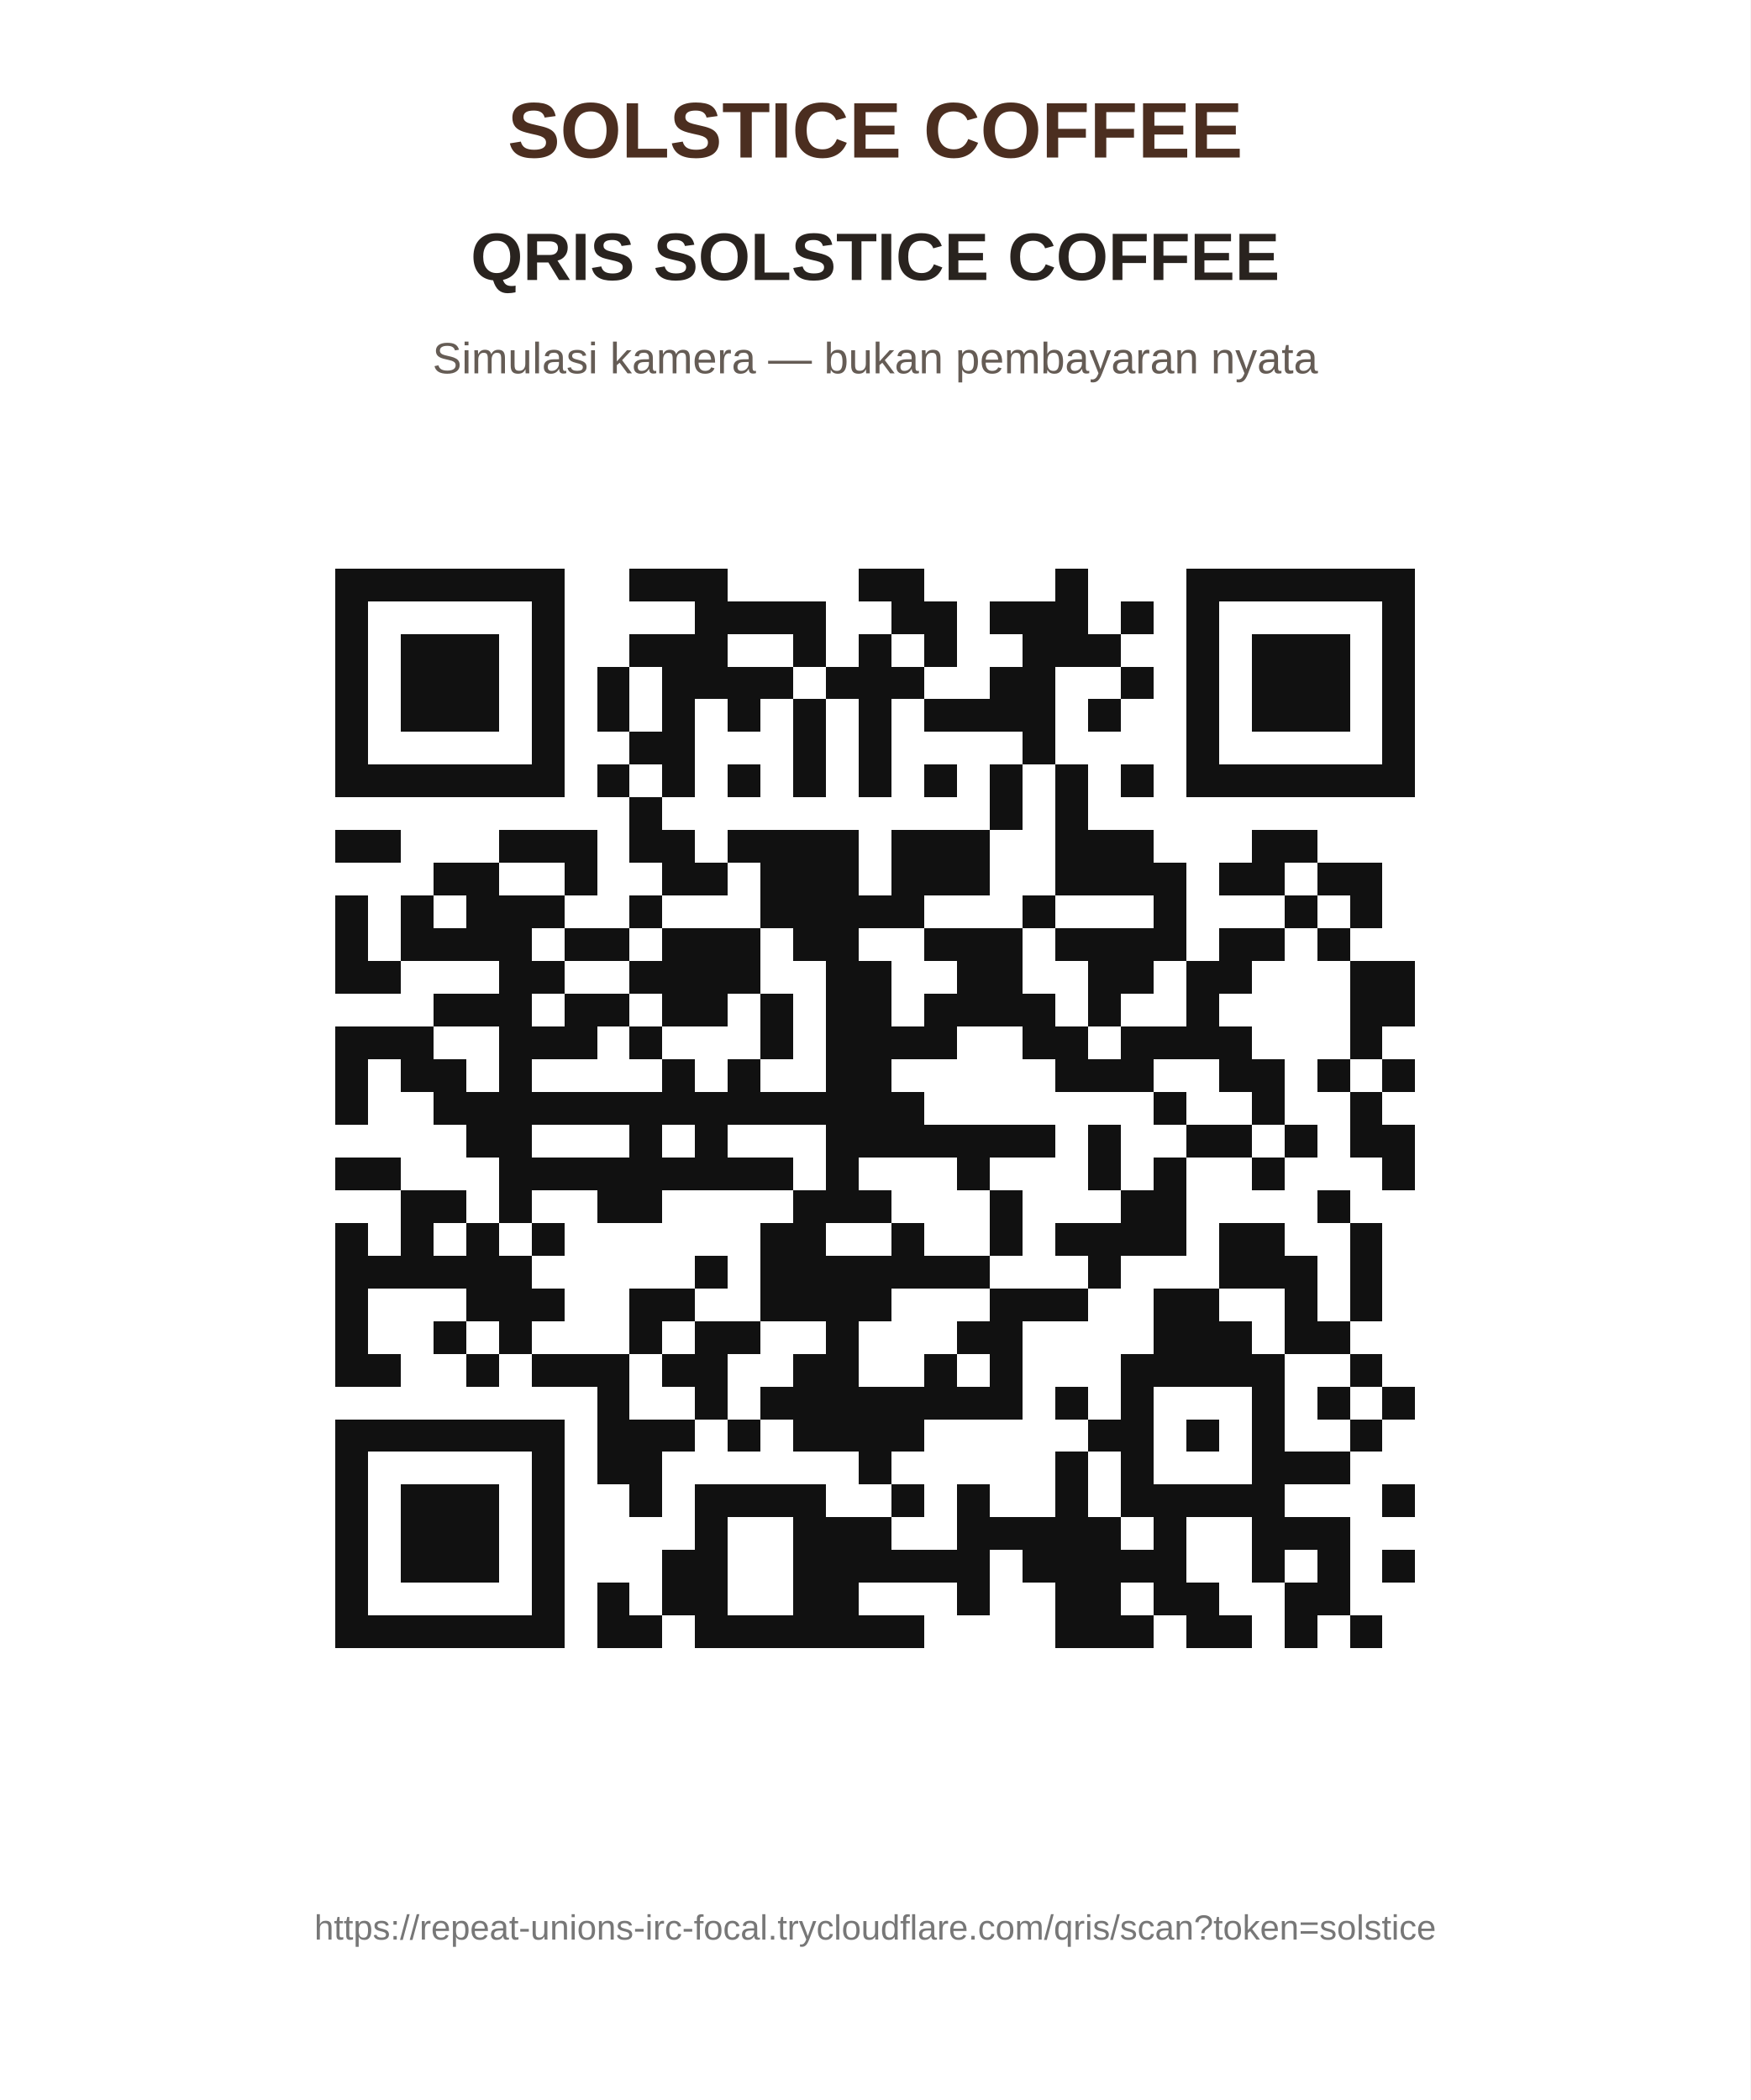
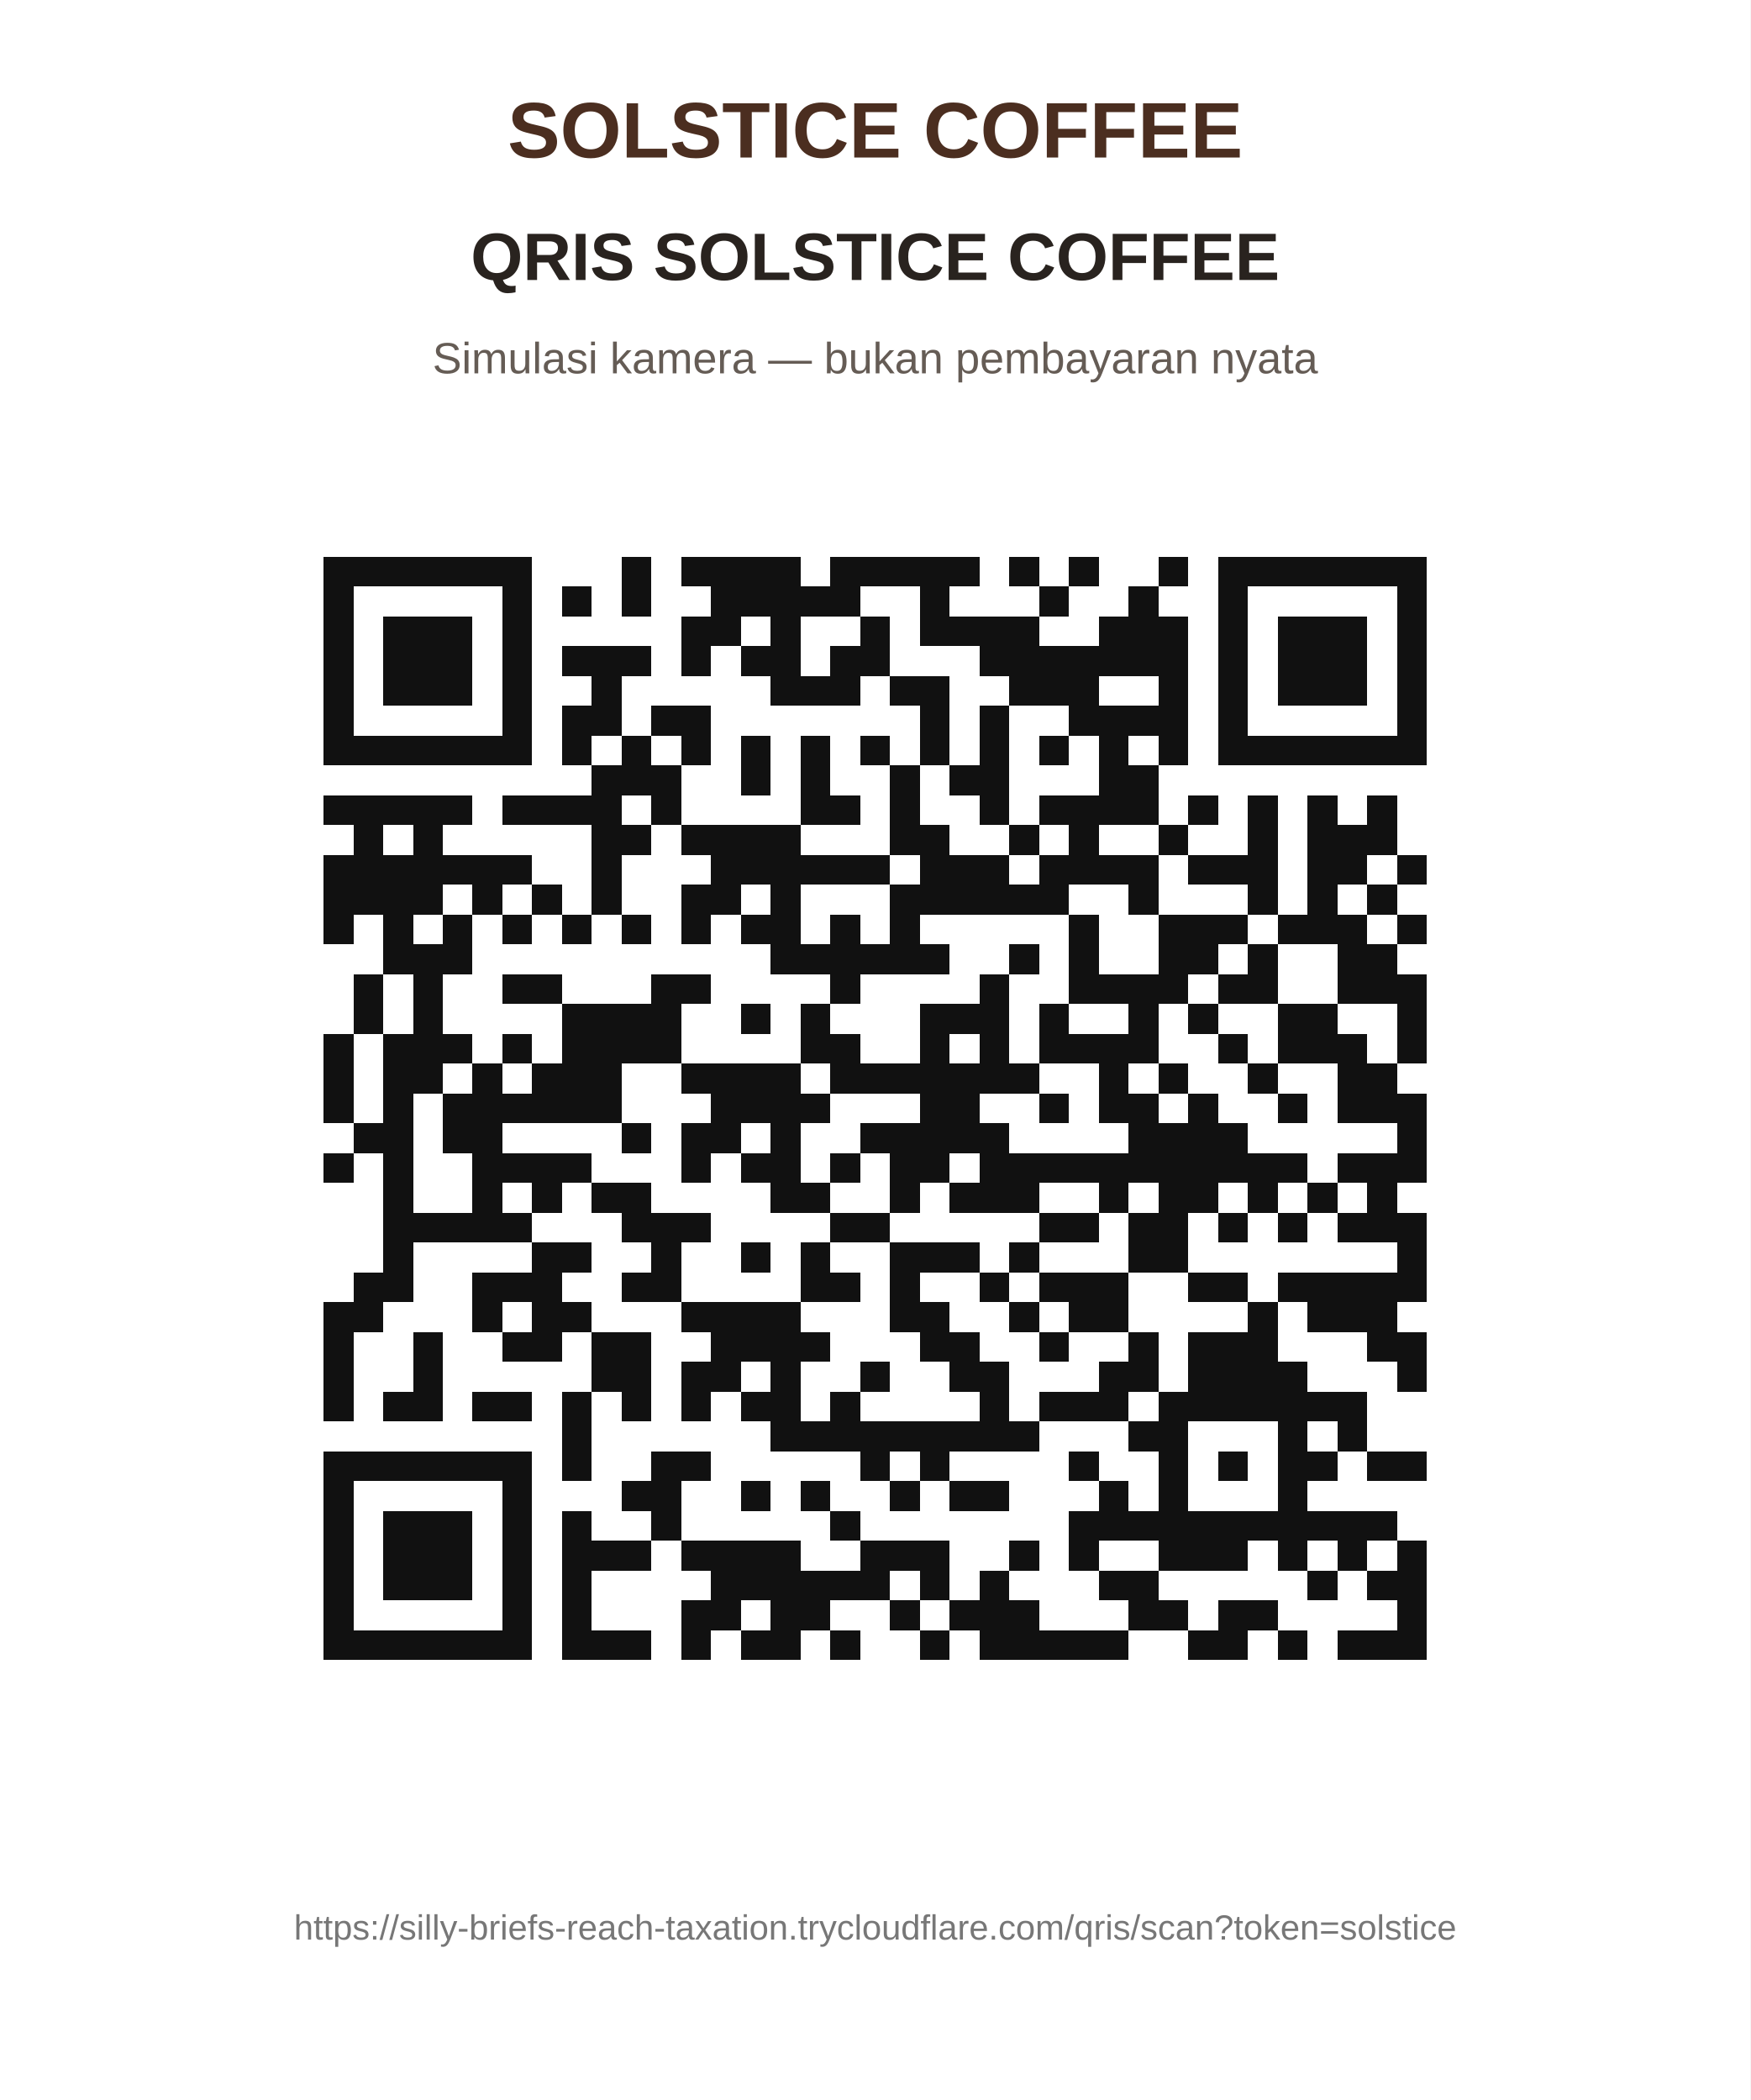
<svg xmlns="http://www.w3.org/2000/svg" width="600" height="720" viewBox="0 0 600 720" role="img" aria-label="QRIS SOLSTICE COFFEE">
  <rect width="600" height="720" fill="#fff" />
  <text x="300" y="54" text-anchor="middle" font-family="Arial,sans-serif" font-size="27" font-weight="700" fill="#4b2e20">SOLSTICE COFFEE</text>
  <text x="300" y="96" text-anchor="middle" font-family="Arial,sans-serif" font-size="23" font-weight="700" fill="#29231f">QRIS SOLSTICE COFFEE</text>
  <text x="300" y="128" text-anchor="middle" font-family="Arial,sans-serif" font-size="15" fill="#655c55">Simulasi kamera — bukan pembayaran nyata</text>
-   <g transform="translate(70 150) scale(11.21951)" shape-rendering="crispEdges">
-     <rect width="41" height="41" fill="#fff" />
-     <path d="M4 4h1v1h-1zM5 4h1v1h-1zM6 4h1v1h-1zM7 4h1v1h-1zM8 4h1v1h-1zM9 4h1v1h-1zM10 4h1v1h-1zM13 4h1v1h-1zM14 4h1v1h-1zM15 4h1v1h-1zM20 4h1v1h-1zM21 4h1v1h-1zM26 4h1v1h-1zM30 4h1v1h-1zM31 4h1v1h-1zM32 4h1v1h-1zM33 4h1v1h-1zM34 4h1v1h-1zM35 4h1v1h-1zM36 4h1v1h-1zM4 5h1v1h-1zM10 5h1v1h-1zM15 5h1v1h-1zM16 5h1v1h-1zM17 5h1v1h-1zM18 5h1v1h-1zM21 5h1v1h-1zM22 5h1v1h-1zM24 5h1v1h-1zM25 5h1v1h-1zM26 5h1v1h-1zM28 5h1v1h-1zM30 5h1v1h-1zM36 5h1v1h-1zM4 6h1v1h-1zM6 6h1v1h-1zM7 6h1v1h-1zM8 6h1v1h-1zM10 6h1v1h-1zM13 6h1v1h-1zM14 6h1v1h-1zM15 6h1v1h-1zM18 6h1v1h-1zM20 6h1v1h-1zM22 6h1v1h-1zM25 6h1v1h-1zM26 6h1v1h-1zM27 6h1v1h-1zM30 6h1v1h-1zM32 6h1v1h-1zM33 6h1v1h-1zM34 6h1v1h-1zM36 6h1v1h-1zM4 7h1v1h-1zM6 7h1v1h-1zM7 7h1v1h-1zM8 7h1v1h-1zM10 7h1v1h-1zM12 7h1v1h-1zM14 7h1v1h-1zM15 7h1v1h-1zM16 7h1v1h-1zM17 7h1v1h-1zM19 7h1v1h-1zM20 7h1v1h-1zM21 7h1v1h-1zM24 7h1v1h-1zM25 7h1v1h-1zM28 7h1v1h-1zM30 7h1v1h-1zM32 7h1v1h-1zM33 7h1v1h-1zM34 7h1v1h-1zM36 7h1v1h-1zM4 8h1v1h-1zM6 8h1v1h-1zM7 8h1v1h-1zM8 8h1v1h-1zM10 8h1v1h-1zM12 8h1v1h-1zM14 8h1v1h-1zM16 8h1v1h-1zM18 8h1v1h-1zM20 8h1v1h-1zM22 8h1v1h-1zM23 8h1v1h-1zM24 8h1v1h-1zM25 8h1v1h-1zM27 8h1v1h-1zM30 8h1v1h-1zM32 8h1v1h-1zM33 8h1v1h-1zM34 8h1v1h-1zM36 8h1v1h-1zM4 9h1v1h-1zM10 9h1v1h-1zM13 9h1v1h-1zM14 9h1v1h-1zM18 9h1v1h-1zM20 9h1v1h-1zM25 9h1v1h-1zM30 9h1v1h-1zM36 9h1v1h-1zM4 10h1v1h-1zM5 10h1v1h-1zM6 10h1v1h-1zM7 10h1v1h-1zM8 10h1v1h-1zM9 10h1v1h-1zM10 10h1v1h-1zM12 10h1v1h-1zM14 10h1v1h-1zM16 10h1v1h-1zM18 10h1v1h-1zM20 10h1v1h-1zM22 10h1v1h-1zM24 10h1v1h-1zM26 10h1v1h-1zM28 10h1v1h-1zM30 10h1v1h-1zM31 10h1v1h-1zM32 10h1v1h-1zM33 10h1v1h-1zM34 10h1v1h-1zM35 10h1v1h-1zM36 10h1v1h-1zM13 11h1v1h-1zM24 11h1v1h-1zM26 11h1v1h-1zM4 12h1v1h-1zM5 12h1v1h-1zM9 12h1v1h-1zM10 12h1v1h-1zM11 12h1v1h-1zM13 12h1v1h-1zM14 12h1v1h-1zM16 12h1v1h-1zM17 12h1v1h-1zM18 12h1v1h-1zM19 12h1v1h-1zM21 12h1v1h-1zM22 12h1v1h-1zM23 12h1v1h-1zM26 12h1v1h-1zM27 12h1v1h-1zM28 12h1v1h-1zM32 12h1v1h-1zM33 12h1v1h-1zM7 13h1v1h-1zM8 13h1v1h-1zM11 13h1v1h-1zM14 13h1v1h-1zM15 13h1v1h-1zM17 13h1v1h-1zM18 13h1v1h-1zM19 13h1v1h-1zM21 13h1v1h-1zM22 13h1v1h-1zM23 13h1v1h-1zM26 13h1v1h-1zM27 13h1v1h-1zM28 13h1v1h-1zM29 13h1v1h-1zM31 13h1v1h-1zM32 13h1v1h-1zM34 13h1v1h-1zM35 13h1v1h-1zM4 14h1v1h-1zM6 14h1v1h-1zM8 14h1v1h-1zM9 14h1v1h-1zM10 14h1v1h-1zM13 14h1v1h-1zM17 14h1v1h-1zM18 14h1v1h-1zM19 14h1v1h-1zM20 14h1v1h-1zM21 14h1v1h-1zM25 14h1v1h-1zM29 14h1v1h-1zM33 14h1v1h-1zM35 14h1v1h-1zM4 15h1v1h-1zM6 15h1v1h-1zM7 15h1v1h-1zM8 15h1v1h-1zM9 15h1v1h-1zM11 15h1v1h-1zM12 15h1v1h-1zM14 15h1v1h-1zM15 15h1v1h-1zM16 15h1v1h-1zM18 15h1v1h-1zM19 15h1v1h-1zM22 15h1v1h-1zM23 15h1v1h-1zM24 15h1v1h-1zM26 15h1v1h-1zM27 15h1v1h-1zM28 15h1v1h-1zM29 15h1v1h-1zM31 15h1v1h-1zM32 15h1v1h-1zM34 15h1v1h-1zM4 16h1v1h-1zM5 16h1v1h-1zM9 16h1v1h-1zM10 16h1v1h-1zM13 16h1v1h-1zM14 16h1v1h-1zM15 16h1v1h-1zM16 16h1v1h-1zM19 16h1v1h-1zM20 16h1v1h-1zM23 16h1v1h-1zM24 16h1v1h-1zM27 16h1v1h-1zM28 16h1v1h-1zM30 16h1v1h-1zM31 16h1v1h-1zM35 16h1v1h-1zM36 16h1v1h-1zM7 17h1v1h-1zM8 17h1v1h-1zM9 17h1v1h-1zM11 17h1v1h-1zM12 17h1v1h-1zM14 17h1v1h-1zM15 17h1v1h-1zM17 17h1v1h-1zM19 17h1v1h-1zM20 17h1v1h-1zM22 17h1v1h-1zM23 17h1v1h-1zM24 17h1v1h-1zM25 17h1v1h-1zM27 17h1v1h-1zM30 17h1v1h-1zM35 17h1v1h-1zM36 17h1v1h-1zM4 18h1v1h-1zM5 18h1v1h-1zM6 18h1v1h-1zM9 18h1v1h-1zM10 18h1v1h-1zM11 18h1v1h-1zM13 18h1v1h-1zM17 18h1v1h-1zM19 18h1v1h-1zM20 18h1v1h-1zM21 18h1v1h-1zM22 18h1v1h-1zM25 18h1v1h-1zM26 18h1v1h-1zM28 18h1v1h-1zM29 18h1v1h-1zM30 18h1v1h-1zM31 18h1v1h-1zM35 18h1v1h-1zM4 19h1v1h-1zM6 19h1v1h-1zM7 19h1v1h-1zM9 19h1v1h-1zM14 19h1v1h-1zM16 19h1v1h-1zM19 19h1v1h-1zM20 19h1v1h-1zM26 19h1v1h-1zM27 19h1v1h-1zM28 19h1v1h-1zM31 19h1v1h-1zM32 19h1v1h-1zM34 19h1v1h-1zM36 19h1v1h-1zM4 20h1v1h-1zM7 20h1v1h-1zM8 20h1v1h-1zM9 20h1v1h-1zM10 20h1v1h-1zM11 20h1v1h-1zM12 20h1v1h-1zM13 20h1v1h-1zM14 20h1v1h-1zM15 20h1v1h-1zM16 20h1v1h-1zM17 20h1v1h-1zM18 20h1v1h-1zM19 20h1v1h-1zM20 20h1v1h-1zM21 20h1v1h-1zM29 20h1v1h-1zM32 20h1v1h-1zM35 20h1v1h-1zM8 21h1v1h-1zM9 21h1v1h-1zM13 21h1v1h-1zM15 21h1v1h-1zM19 21h1v1h-1zM20 21h1v1h-1zM21 21h1v1h-1zM22 21h1v1h-1zM23 21h1v1h-1zM24 21h1v1h-1zM25 21h1v1h-1zM27 21h1v1h-1zM30 21h1v1h-1zM31 21h1v1h-1zM33 21h1v1h-1zM35 21h1v1h-1zM36 21h1v1h-1zM4 22h1v1h-1zM5 22h1v1h-1zM9 22h1v1h-1zM10 22h1v1h-1zM11 22h1v1h-1zM12 22h1v1h-1zM13 22h1v1h-1zM14 22h1v1h-1zM15 22h1v1h-1zM16 22h1v1h-1zM17 22h1v1h-1zM19 22h1v1h-1zM23 22h1v1h-1zM27 22h1v1h-1zM29 22h1v1h-1zM32 22h1v1h-1zM36 22h1v1h-1zM6 23h1v1h-1zM7 23h1v1h-1zM9 23h1v1h-1zM12 23h1v1h-1zM13 23h1v1h-1zM18 23h1v1h-1zM19 23h1v1h-1zM20 23h1v1h-1zM24 23h1v1h-1zM28 23h1v1h-1zM29 23h1v1h-1zM34 23h1v1h-1zM4 24h1v1h-1zM6 24h1v1h-1zM8 24h1v1h-1zM10 24h1v1h-1zM17 24h1v1h-1zM18 24h1v1h-1zM21 24h1v1h-1zM24 24h1v1h-1zM26 24h1v1h-1zM27 24h1v1h-1zM28 24h1v1h-1zM29 24h1v1h-1zM31 24h1v1h-1zM32 24h1v1h-1zM35 24h1v1h-1zM4 25h1v1h-1zM5 25h1v1h-1zM6 25h1v1h-1zM7 25h1v1h-1zM8 25h1v1h-1zM9 25h1v1h-1zM15 25h1v1h-1zM17 25h1v1h-1zM18 25h1v1h-1zM19 25h1v1h-1zM20 25h1v1h-1zM21 25h1v1h-1zM22 25h1v1h-1zM23 25h1v1h-1zM27 25h1v1h-1zM31 25h1v1h-1zM32 25h1v1h-1zM33 25h1v1h-1zM35 25h1v1h-1zM4 26h1v1h-1zM8 26h1v1h-1zM9 26h1v1h-1zM10 26h1v1h-1zM13 26h1v1h-1zM14 26h1v1h-1zM17 26h1v1h-1zM18 26h1v1h-1zM19 26h1v1h-1zM20 26h1v1h-1zM24 26h1v1h-1zM25 26h1v1h-1zM26 26h1v1h-1zM29 26h1v1h-1zM30 26h1v1h-1zM33 26h1v1h-1zM35 26h1v1h-1zM4 27h1v1h-1zM7 27h1v1h-1zM9 27h1v1h-1zM13 27h1v1h-1zM15 27h1v1h-1zM16 27h1v1h-1zM19 27h1v1h-1zM23 27h1v1h-1zM24 27h1v1h-1zM29 27h1v1h-1zM30 27h1v1h-1zM31 27h1v1h-1zM33 27h1v1h-1zM34 27h1v1h-1zM4 28h1v1h-1zM5 28h1v1h-1zM8 28h1v1h-1zM10 28h1v1h-1zM11 28h1v1h-1zM12 28h1v1h-1zM14 28h1v1h-1zM15 28h1v1h-1zM18 28h1v1h-1zM19 28h1v1h-1zM22 28h1v1h-1zM24 28h1v1h-1zM28 28h1v1h-1zM29 28h1v1h-1zM30 28h1v1h-1zM31 28h1v1h-1zM32 28h1v1h-1zM35 28h1v1h-1zM12 29h1v1h-1zM15 29h1v1h-1zM17 29h1v1h-1zM18 29h1v1h-1zM19 29h1v1h-1zM20 29h1v1h-1zM21 29h1v1h-1zM22 29h1v1h-1zM23 29h1v1h-1zM24 29h1v1h-1zM26 29h1v1h-1zM28 29h1v1h-1zM32 29h1v1h-1zM34 29h1v1h-1zM36 29h1v1h-1zM4 30h1v1h-1zM5 30h1v1h-1zM6 30h1v1h-1zM7 30h1v1h-1zM8 30h1v1h-1zM9 30h1v1h-1zM10 30h1v1h-1zM12 30h1v1h-1zM13 30h1v1h-1zM14 30h1v1h-1zM16 30h1v1h-1zM18 30h1v1h-1zM19 30h1v1h-1zM20 30h1v1h-1zM21 30h1v1h-1zM27 30h1v1h-1zM28 30h1v1h-1zM30 30h1v1h-1zM32 30h1v1h-1zM35 30h1v1h-1zM4 31h1v1h-1zM10 31h1v1h-1zM12 31h1v1h-1zM13 31h1v1h-1zM20 31h1v1h-1zM26 31h1v1h-1zM28 31h1v1h-1zM32 31h1v1h-1zM33 31h1v1h-1zM34 31h1v1h-1zM4 32h1v1h-1zM6 32h1v1h-1zM7 32h1v1h-1zM8 32h1v1h-1zM10 32h1v1h-1zM13 32h1v1h-1zM15 32h1v1h-1zM16 32h1v1h-1zM17 32h1v1h-1zM18 32h1v1h-1zM21 32h1v1h-1zM23 32h1v1h-1zM26 32h1v1h-1zM28 32h1v1h-1zM29 32h1v1h-1zM30 32h1v1h-1zM31 32h1v1h-1zM32 32h1v1h-1zM36 32h1v1h-1zM4 33h1v1h-1zM6 33h1v1h-1zM7 33h1v1h-1zM8 33h1v1h-1zM10 33h1v1h-1zM15 33h1v1h-1zM18 33h1v1h-1zM19 33h1v1h-1zM20 33h1v1h-1zM23 33h1v1h-1zM24 33h1v1h-1zM25 33h1v1h-1zM26 33h1v1h-1zM27 33h1v1h-1zM29 33h1v1h-1zM32 33h1v1h-1zM33 33h1v1h-1zM34 33h1v1h-1zM4 34h1v1h-1zM6 34h1v1h-1zM7 34h1v1h-1zM8 34h1v1h-1zM10 34h1v1h-1zM14 34h1v1h-1zM15 34h1v1h-1zM18 34h1v1h-1zM19 34h1v1h-1zM20 34h1v1h-1zM21 34h1v1h-1zM22 34h1v1h-1zM23 34h1v1h-1zM25 34h1v1h-1zM26 34h1v1h-1zM27 34h1v1h-1zM28 34h1v1h-1zM29 34h1v1h-1zM32 34h1v1h-1zM34 34h1v1h-1zM36 34h1v1h-1zM4 35h1v1h-1zM10 35h1v1h-1zM12 35h1v1h-1zM14 35h1v1h-1zM15 35h1v1h-1zM18 35h1v1h-1zM19 35h1v1h-1zM23 35h1v1h-1zM26 35h1v1h-1zM27 35h1v1h-1zM29 35h1v1h-1zM30 35h1v1h-1zM33 35h1v1h-1zM34 35h1v1h-1zM4 36h1v1h-1zM5 36h1v1h-1zM6 36h1v1h-1zM7 36h1v1h-1zM8 36h1v1h-1zM9 36h1v1h-1zM10 36h1v1h-1zM12 36h1v1h-1zM13 36h1v1h-1zM15 36h1v1h-1zM16 36h1v1h-1zM17 36h1v1h-1zM18 36h1v1h-1zM19 36h1v1h-1zM20 36h1v1h-1zM21 36h1v1h-1zM26 36h1v1h-1zM27 36h1v1h-1zM28 36h1v1h-1zM30 36h1v1h-1zM31 36h1v1h-1zM33 36h1v1h-1zM35 36h1v1h-1z" fill="#111" />
+   <g transform="translate(70 150) scale(10.22222)" shape-rendering="crispEdges">
+     <rect width="45" height="45" fill="#fff" />
+     <path d="M4 4h1v1h-1zM5 4h1v1h-1zM6 4h1v1h-1zM7 4h1v1h-1zM8 4h1v1h-1zM9 4h1v1h-1zM10 4h1v1h-1zM14 4h1v1h-1zM16 4h1v1h-1zM17 4h1v1h-1zM18 4h1v1h-1zM19 4h1v1h-1zM21 4h1v1h-1zM22 4h1v1h-1zM23 4h1v1h-1zM24 4h1v1h-1zM25 4h1v1h-1zM27 4h1v1h-1zM29 4h1v1h-1zM32 4h1v1h-1zM34 4h1v1h-1zM35 4h1v1h-1zM36 4h1v1h-1zM37 4h1v1h-1zM38 4h1v1h-1zM39 4h1v1h-1zM40 4h1v1h-1zM4 5h1v1h-1zM10 5h1v1h-1zM12 5h1v1h-1zM14 5h1v1h-1zM17 5h1v1h-1zM18 5h1v1h-1zM19 5h1v1h-1zM20 5h1v1h-1zM21 5h1v1h-1zM24 5h1v1h-1zM28 5h1v1h-1zM31 5h1v1h-1zM34 5h1v1h-1zM40 5h1v1h-1zM4 6h1v1h-1zM6 6h1v1h-1zM7 6h1v1h-1zM8 6h1v1h-1zM10 6h1v1h-1zM16 6h1v1h-1zM17 6h1v1h-1zM19 6h1v1h-1zM22 6h1v1h-1zM24 6h1v1h-1zM25 6h1v1h-1zM26 6h1v1h-1zM27 6h1v1h-1zM30 6h1v1h-1zM31 6h1v1h-1zM32 6h1v1h-1zM34 6h1v1h-1zM36 6h1v1h-1zM37 6h1v1h-1zM38 6h1v1h-1zM40 6h1v1h-1zM4 7h1v1h-1zM6 7h1v1h-1zM7 7h1v1h-1zM8 7h1v1h-1zM10 7h1v1h-1zM12 7h1v1h-1zM13 7h1v1h-1zM14 7h1v1h-1zM16 7h1v1h-1zM18 7h1v1h-1zM19 7h1v1h-1zM21 7h1v1h-1zM22 7h1v1h-1zM26 7h1v1h-1zM27 7h1v1h-1zM28 7h1v1h-1zM29 7h1v1h-1zM30 7h1v1h-1zM31 7h1v1h-1zM32 7h1v1h-1zM34 7h1v1h-1zM36 7h1v1h-1zM37 7h1v1h-1zM38 7h1v1h-1zM40 7h1v1h-1zM4 8h1v1h-1zM6 8h1v1h-1zM7 8h1v1h-1zM8 8h1v1h-1zM10 8h1v1h-1zM13 8h1v1h-1zM19 8h1v1h-1zM20 8h1v1h-1zM21 8h1v1h-1zM23 8h1v1h-1zM24 8h1v1h-1zM27 8h1v1h-1zM28 8h1v1h-1zM29 8h1v1h-1zM32 8h1v1h-1zM34 8h1v1h-1zM36 8h1v1h-1zM37 8h1v1h-1zM38 8h1v1h-1zM40 8h1v1h-1zM4 9h1v1h-1zM10 9h1v1h-1zM12 9h1v1h-1zM13 9h1v1h-1zM15 9h1v1h-1zM16 9h1v1h-1zM24 9h1v1h-1zM26 9h1v1h-1zM29 9h1v1h-1zM30 9h1v1h-1zM31 9h1v1h-1zM32 9h1v1h-1zM34 9h1v1h-1zM40 9h1v1h-1zM4 10h1v1h-1zM5 10h1v1h-1zM6 10h1v1h-1zM7 10h1v1h-1zM8 10h1v1h-1zM9 10h1v1h-1zM10 10h1v1h-1zM12 10h1v1h-1zM14 10h1v1h-1zM16 10h1v1h-1zM18 10h1v1h-1zM20 10h1v1h-1zM22 10h1v1h-1zM24 10h1v1h-1zM26 10h1v1h-1zM28 10h1v1h-1zM30 10h1v1h-1zM32 10h1v1h-1zM34 10h1v1h-1zM35 10h1v1h-1zM36 10h1v1h-1zM37 10h1v1h-1zM38 10h1v1h-1zM39 10h1v1h-1zM40 10h1v1h-1zM13 11h1v1h-1zM14 11h1v1h-1zM15 11h1v1h-1zM18 11h1v1h-1zM20 11h1v1h-1zM23 11h1v1h-1zM25 11h1v1h-1zM26 11h1v1h-1zM30 11h1v1h-1zM31 11h1v1h-1zM4 12h1v1h-1zM5 12h1v1h-1zM6 12h1v1h-1zM7 12h1v1h-1zM8 12h1v1h-1zM10 12h1v1h-1zM11 12h1v1h-1zM12 12h1v1h-1zM13 12h1v1h-1zM15 12h1v1h-1zM20 12h1v1h-1zM21 12h1v1h-1zM23 12h1v1h-1zM26 12h1v1h-1zM28 12h1v1h-1zM29 12h1v1h-1zM30 12h1v1h-1zM31 12h1v1h-1zM33 12h1v1h-1zM35 12h1v1h-1zM37 12h1v1h-1zM39 12h1v1h-1zM5 13h1v1h-1zM7 13h1v1h-1zM13 13h1v1h-1zM14 13h1v1h-1zM16 13h1v1h-1zM17 13h1v1h-1zM18 13h1v1h-1zM19 13h1v1h-1zM23 13h1v1h-1zM24 13h1v1h-1zM27 13h1v1h-1zM29 13h1v1h-1zM32 13h1v1h-1zM35 13h1v1h-1zM37 13h1v1h-1zM38 13h1v1h-1zM39 13h1v1h-1zM4 14h1v1h-1zM5 14h1v1h-1zM6 14h1v1h-1zM7 14h1v1h-1zM8 14h1v1h-1zM9 14h1v1h-1zM10 14h1v1h-1zM13 14h1v1h-1zM17 14h1v1h-1zM18 14h1v1h-1zM19 14h1v1h-1zM20 14h1v1h-1zM21 14h1v1h-1zM22 14h1v1h-1zM24 14h1v1h-1zM25 14h1v1h-1zM26 14h1v1h-1zM28 14h1v1h-1zM29 14h1v1h-1zM30 14h1v1h-1zM31 14h1v1h-1zM33 14h1v1h-1zM34 14h1v1h-1zM35 14h1v1h-1zM37 14h1v1h-1zM38 14h1v1h-1zM40 14h1v1h-1zM4 15h1v1h-1zM5 15h1v1h-1zM6 15h1v1h-1zM7 15h1v1h-1zM9 15h1v1h-1zM11 15h1v1h-1zM13 15h1v1h-1zM16 15h1v1h-1zM17 15h1v1h-1zM19 15h1v1h-1zM23 15h1v1h-1zM24 15h1v1h-1zM25 15h1v1h-1zM26 15h1v1h-1zM27 15h1v1h-1zM28 15h1v1h-1zM31 15h1v1h-1zM35 15h1v1h-1zM37 15h1v1h-1zM39 15h1v1h-1zM4 16h1v1h-1zM6 16h1v1h-1zM8 16h1v1h-1zM10 16h1v1h-1zM12 16h1v1h-1zM14 16h1v1h-1zM16 16h1v1h-1zM18 16h1v1h-1zM19 16h1v1h-1zM21 16h1v1h-1zM23 16h1v1h-1zM29 16h1v1h-1zM32 16h1v1h-1zM33 16h1v1h-1zM34 16h1v1h-1zM36 16h1v1h-1zM37 16h1v1h-1zM38 16h1v1h-1zM40 16h1v1h-1zM6 17h1v1h-1zM7 17h1v1h-1zM8 17h1v1h-1zM19 17h1v1h-1zM20 17h1v1h-1zM21 17h1v1h-1zM22 17h1v1h-1zM23 17h1v1h-1zM24 17h1v1h-1zM27 17h1v1h-1zM29 17h1v1h-1zM32 17h1v1h-1zM33 17h1v1h-1zM35 17h1v1h-1zM38 17h1v1h-1zM39 17h1v1h-1zM5 18h1v1h-1zM7 18h1v1h-1zM10 18h1v1h-1zM11 18h1v1h-1zM15 18h1v1h-1zM16 18h1v1h-1zM21 18h1v1h-1zM26 18h1v1h-1zM29 18h1v1h-1zM30 18h1v1h-1zM31 18h1v1h-1zM32 18h1v1h-1zM34 18h1v1h-1zM35 18h1v1h-1zM38 18h1v1h-1zM39 18h1v1h-1zM40 18h1v1h-1zM5 19h1v1h-1zM7 19h1v1h-1zM12 19h1v1h-1zM13 19h1v1h-1zM14 19h1v1h-1zM15 19h1v1h-1zM18 19h1v1h-1zM20 19h1v1h-1zM24 19h1v1h-1zM25 19h1v1h-1zM26 19h1v1h-1zM28 19h1v1h-1zM31 19h1v1h-1zM33 19h1v1h-1zM36 19h1v1h-1zM37 19h1v1h-1zM40 19h1v1h-1zM4 20h1v1h-1zM6 20h1v1h-1zM7 20h1v1h-1zM8 20h1v1h-1zM10 20h1v1h-1zM12 20h1v1h-1zM13 20h1v1h-1zM14 20h1v1h-1zM15 20h1v1h-1zM20 20h1v1h-1zM21 20h1v1h-1zM24 20h1v1h-1zM26 20h1v1h-1zM28 20h1v1h-1zM29 20h1v1h-1zM30 20h1v1h-1zM31 20h1v1h-1zM34 20h1v1h-1zM36 20h1v1h-1zM37 20h1v1h-1zM38 20h1v1h-1zM40 20h1v1h-1zM4 21h1v1h-1zM6 21h1v1h-1zM7 21h1v1h-1zM9 21h1v1h-1zM11 21h1v1h-1zM12 21h1v1h-1zM13 21h1v1h-1zM16 21h1v1h-1zM17 21h1v1h-1zM18 21h1v1h-1zM19 21h1v1h-1zM21 21h1v1h-1zM22 21h1v1h-1zM23 21h1v1h-1zM24 21h1v1h-1zM25 21h1v1h-1zM26 21h1v1h-1zM27 21h1v1h-1zM30 21h1v1h-1zM32 21h1v1h-1zM35 21h1v1h-1zM38 21h1v1h-1zM39 21h1v1h-1zM4 22h1v1h-1zM6 22h1v1h-1zM8 22h1v1h-1zM9 22h1v1h-1zM10 22h1v1h-1zM11 22h1v1h-1zM12 22h1v1h-1zM13 22h1v1h-1zM17 22h1v1h-1zM18 22h1v1h-1zM19 22h1v1h-1zM20 22h1v1h-1zM24 22h1v1h-1zM25 22h1v1h-1zM28 22h1v1h-1zM30 22h1v1h-1zM31 22h1v1h-1zM33 22h1v1h-1zM36 22h1v1h-1zM38 22h1v1h-1zM39 22h1v1h-1zM40 22h1v1h-1zM5 23h1v1h-1zM6 23h1v1h-1zM8 23h1v1h-1zM9 23h1v1h-1zM14 23h1v1h-1zM16 23h1v1h-1zM17 23h1v1h-1zM19 23h1v1h-1zM22 23h1v1h-1zM23 23h1v1h-1zM24 23h1v1h-1zM25 23h1v1h-1zM26 23h1v1h-1zM31 23h1v1h-1zM32 23h1v1h-1zM33 23h1v1h-1zM34 23h1v1h-1zM40 23h1v1h-1zM4 24h1v1h-1zM6 24h1v1h-1zM9 24h1v1h-1zM10 24h1v1h-1zM11 24h1v1h-1zM12 24h1v1h-1zM16 24h1v1h-1zM18 24h1v1h-1zM19 24h1v1h-1zM21 24h1v1h-1zM23 24h1v1h-1zM24 24h1v1h-1zM26 24h1v1h-1zM27 24h1v1h-1zM28 24h1v1h-1zM29 24h1v1h-1zM30 24h1v1h-1zM31 24h1v1h-1zM32 24h1v1h-1zM33 24h1v1h-1zM34 24h1v1h-1zM35 24h1v1h-1zM36 24h1v1h-1zM38 24h1v1h-1zM39 24h1v1h-1zM40 24h1v1h-1zM6 25h1v1h-1zM9 25h1v1h-1zM11 25h1v1h-1zM13 25h1v1h-1zM14 25h1v1h-1zM19 25h1v1h-1zM20 25h1v1h-1zM23 25h1v1h-1zM25 25h1v1h-1zM26 25h1v1h-1zM27 25h1v1h-1zM30 25h1v1h-1zM32 25h1v1h-1zM33 25h1v1h-1zM35 25h1v1h-1zM37 25h1v1h-1zM39 25h1v1h-1zM6 26h1v1h-1zM7 26h1v1h-1zM8 26h1v1h-1zM9 26h1v1h-1zM10 26h1v1h-1zM14 26h1v1h-1zM15 26h1v1h-1zM16 26h1v1h-1zM21 26h1v1h-1zM22 26h1v1h-1zM28 26h1v1h-1zM29 26h1v1h-1zM31 26h1v1h-1zM32 26h1v1h-1zM34 26h1v1h-1zM36 26h1v1h-1zM38 26h1v1h-1zM39 26h1v1h-1zM40 26h1v1h-1zM6 27h1v1h-1zM11 27h1v1h-1zM12 27h1v1h-1zM15 27h1v1h-1zM18 27h1v1h-1zM20 27h1v1h-1zM23 27h1v1h-1zM24 27h1v1h-1zM25 27h1v1h-1zM27 27h1v1h-1zM31 27h1v1h-1zM32 27h1v1h-1zM40 27h1v1h-1zM5 28h1v1h-1zM6 28h1v1h-1zM9 28h1v1h-1zM10 28h1v1h-1zM11 28h1v1h-1zM14 28h1v1h-1zM15 28h1v1h-1zM20 28h1v1h-1zM21 28h1v1h-1zM23 28h1v1h-1zM26 28h1v1h-1zM28 28h1v1h-1zM29 28h1v1h-1zM30 28h1v1h-1zM33 28h1v1h-1zM34 28h1v1h-1zM36 28h1v1h-1zM37 28h1v1h-1zM38 28h1v1h-1zM39 28h1v1h-1zM40 28h1v1h-1zM4 29h1v1h-1zM5 29h1v1h-1zM9 29h1v1h-1zM11 29h1v1h-1zM12 29h1v1h-1zM16 29h1v1h-1zM17 29h1v1h-1zM18 29h1v1h-1zM19 29h1v1h-1zM23 29h1v1h-1zM24 29h1v1h-1zM27 29h1v1h-1zM29 29h1v1h-1zM30 29h1v1h-1zM35 29h1v1h-1zM37 29h1v1h-1zM38 29h1v1h-1zM39 29h1v1h-1zM4 30h1v1h-1zM7 30h1v1h-1zM10 30h1v1h-1zM11 30h1v1h-1zM13 30h1v1h-1zM14 30h1v1h-1zM17 30h1v1h-1zM18 30h1v1h-1zM19 30h1v1h-1zM20 30h1v1h-1zM24 30h1v1h-1zM25 30h1v1h-1zM28 30h1v1h-1zM31 30h1v1h-1zM33 30h1v1h-1zM34 30h1v1h-1zM35 30h1v1h-1zM39 30h1v1h-1zM40 30h1v1h-1zM4 31h1v1h-1zM7 31h1v1h-1zM13 31h1v1h-1zM14 31h1v1h-1zM16 31h1v1h-1zM17 31h1v1h-1zM19 31h1v1h-1zM22 31h1v1h-1zM25 31h1v1h-1zM26 31h1v1h-1zM30 31h1v1h-1zM31 31h1v1h-1zM33 31h1v1h-1zM34 31h1v1h-1zM35 31h1v1h-1zM36 31h1v1h-1zM40 31h1v1h-1zM4 32h1v1h-1zM6 32h1v1h-1zM7 32h1v1h-1zM9 32h1v1h-1zM10 32h1v1h-1zM12 32h1v1h-1zM14 32h1v1h-1zM16 32h1v1h-1zM18 32h1v1h-1zM19 32h1v1h-1zM21 32h1v1h-1zM26 32h1v1h-1zM28 32h1v1h-1zM29 32h1v1h-1zM30 32h1v1h-1zM32 32h1v1h-1zM33 32h1v1h-1zM34 32h1v1h-1zM35 32h1v1h-1zM36 32h1v1h-1zM37 32h1v1h-1zM38 32h1v1h-1zM12 33h1v1h-1zM19 33h1v1h-1zM20 33h1v1h-1zM21 33h1v1h-1zM22 33h1v1h-1zM23 33h1v1h-1zM24 33h1v1h-1zM25 33h1v1h-1zM26 33h1v1h-1zM27 33h1v1h-1zM31 33h1v1h-1zM32 33h1v1h-1zM36 33h1v1h-1zM38 33h1v1h-1zM4 34h1v1h-1zM5 34h1v1h-1zM6 34h1v1h-1zM7 34h1v1h-1zM8 34h1v1h-1zM9 34h1v1h-1zM10 34h1v1h-1zM12 34h1v1h-1zM15 34h1v1h-1zM16 34h1v1h-1zM22 34h1v1h-1zM24 34h1v1h-1zM29 34h1v1h-1zM32 34h1v1h-1zM34 34h1v1h-1zM36 34h1v1h-1zM37 34h1v1h-1zM39 34h1v1h-1zM40 34h1v1h-1zM4 35h1v1h-1zM10 35h1v1h-1zM14 35h1v1h-1zM15 35h1v1h-1zM18 35h1v1h-1zM20 35h1v1h-1zM23 35h1v1h-1zM25 35h1v1h-1zM26 35h1v1h-1zM30 35h1v1h-1zM32 35h1v1h-1zM36 35h1v1h-1zM4 36h1v1h-1zM6 36h1v1h-1zM7 36h1v1h-1zM8 36h1v1h-1zM10 36h1v1h-1zM12 36h1v1h-1zM15 36h1v1h-1zM21 36h1v1h-1zM29 36h1v1h-1zM30 36h1v1h-1zM31 36h1v1h-1zM32 36h1v1h-1zM33 36h1v1h-1zM34 36h1v1h-1zM35 36h1v1h-1zM36 36h1v1h-1zM37 36h1v1h-1zM38 36h1v1h-1zM39 36h1v1h-1zM4 37h1v1h-1zM6 37h1v1h-1zM7 37h1v1h-1zM8 37h1v1h-1zM10 37h1v1h-1zM12 37h1v1h-1zM13 37h1v1h-1zM14 37h1v1h-1zM16 37h1v1h-1zM17 37h1v1h-1zM18 37h1v1h-1zM19 37h1v1h-1zM22 37h1v1h-1zM23 37h1v1h-1zM24 37h1v1h-1zM27 37h1v1h-1zM29 37h1v1h-1zM32 37h1v1h-1zM33 37h1v1h-1zM34 37h1v1h-1zM36 37h1v1h-1zM38 37h1v1h-1zM40 37h1v1h-1zM4 38h1v1h-1zM6 38h1v1h-1zM7 38h1v1h-1zM8 38h1v1h-1zM10 38h1v1h-1zM12 38h1v1h-1zM17 38h1v1h-1zM18 38h1v1h-1zM19 38h1v1h-1zM20 38h1v1h-1zM21 38h1v1h-1zM22 38h1v1h-1zM24 38h1v1h-1zM26 38h1v1h-1zM30 38h1v1h-1zM31 38h1v1h-1zM37 38h1v1h-1zM39 38h1v1h-1zM40 38h1v1h-1zM4 39h1v1h-1zM10 39h1v1h-1zM12 39h1v1h-1zM16 39h1v1h-1zM17 39h1v1h-1zM19 39h1v1h-1zM20 39h1v1h-1zM23 39h1v1h-1zM25 39h1v1h-1zM26 39h1v1h-1zM27 39h1v1h-1zM31 39h1v1h-1zM32 39h1v1h-1zM34 39h1v1h-1zM35 39h1v1h-1zM40 39h1v1h-1zM4 40h1v1h-1zM5 40h1v1h-1zM6 40h1v1h-1zM7 40h1v1h-1zM8 40h1v1h-1zM9 40h1v1h-1zM10 40h1v1h-1zM12 40h1v1h-1zM13 40h1v1h-1zM14 40h1v1h-1zM16 40h1v1h-1zM18 40h1v1h-1zM19 40h1v1h-1zM21 40h1v1h-1zM24 40h1v1h-1zM26 40h1v1h-1zM27 40h1v1h-1zM28 40h1v1h-1zM29 40h1v1h-1zM30 40h1v1h-1zM33 40h1v1h-1zM34 40h1v1h-1zM36 40h1v1h-1zM38 40h1v1h-1zM39 40h1v1h-1zM40 40h1v1h-1z" fill="#111" />
  </g>
-   <text x="300" y="665" text-anchor="middle" font-family="Arial,sans-serif" font-size="12" fill="#777">https://repeat-unions-irc-focal.trycloudflare.com/qris/scan?token=solstice</text>
+   <text x="300" y="665" text-anchor="middle" font-family="Arial,sans-serif" font-size="12" fill="#777">https://silly-briefs-reach-taxation.trycloudflare.com/qris/scan?token=solstice</text>
</svg>
